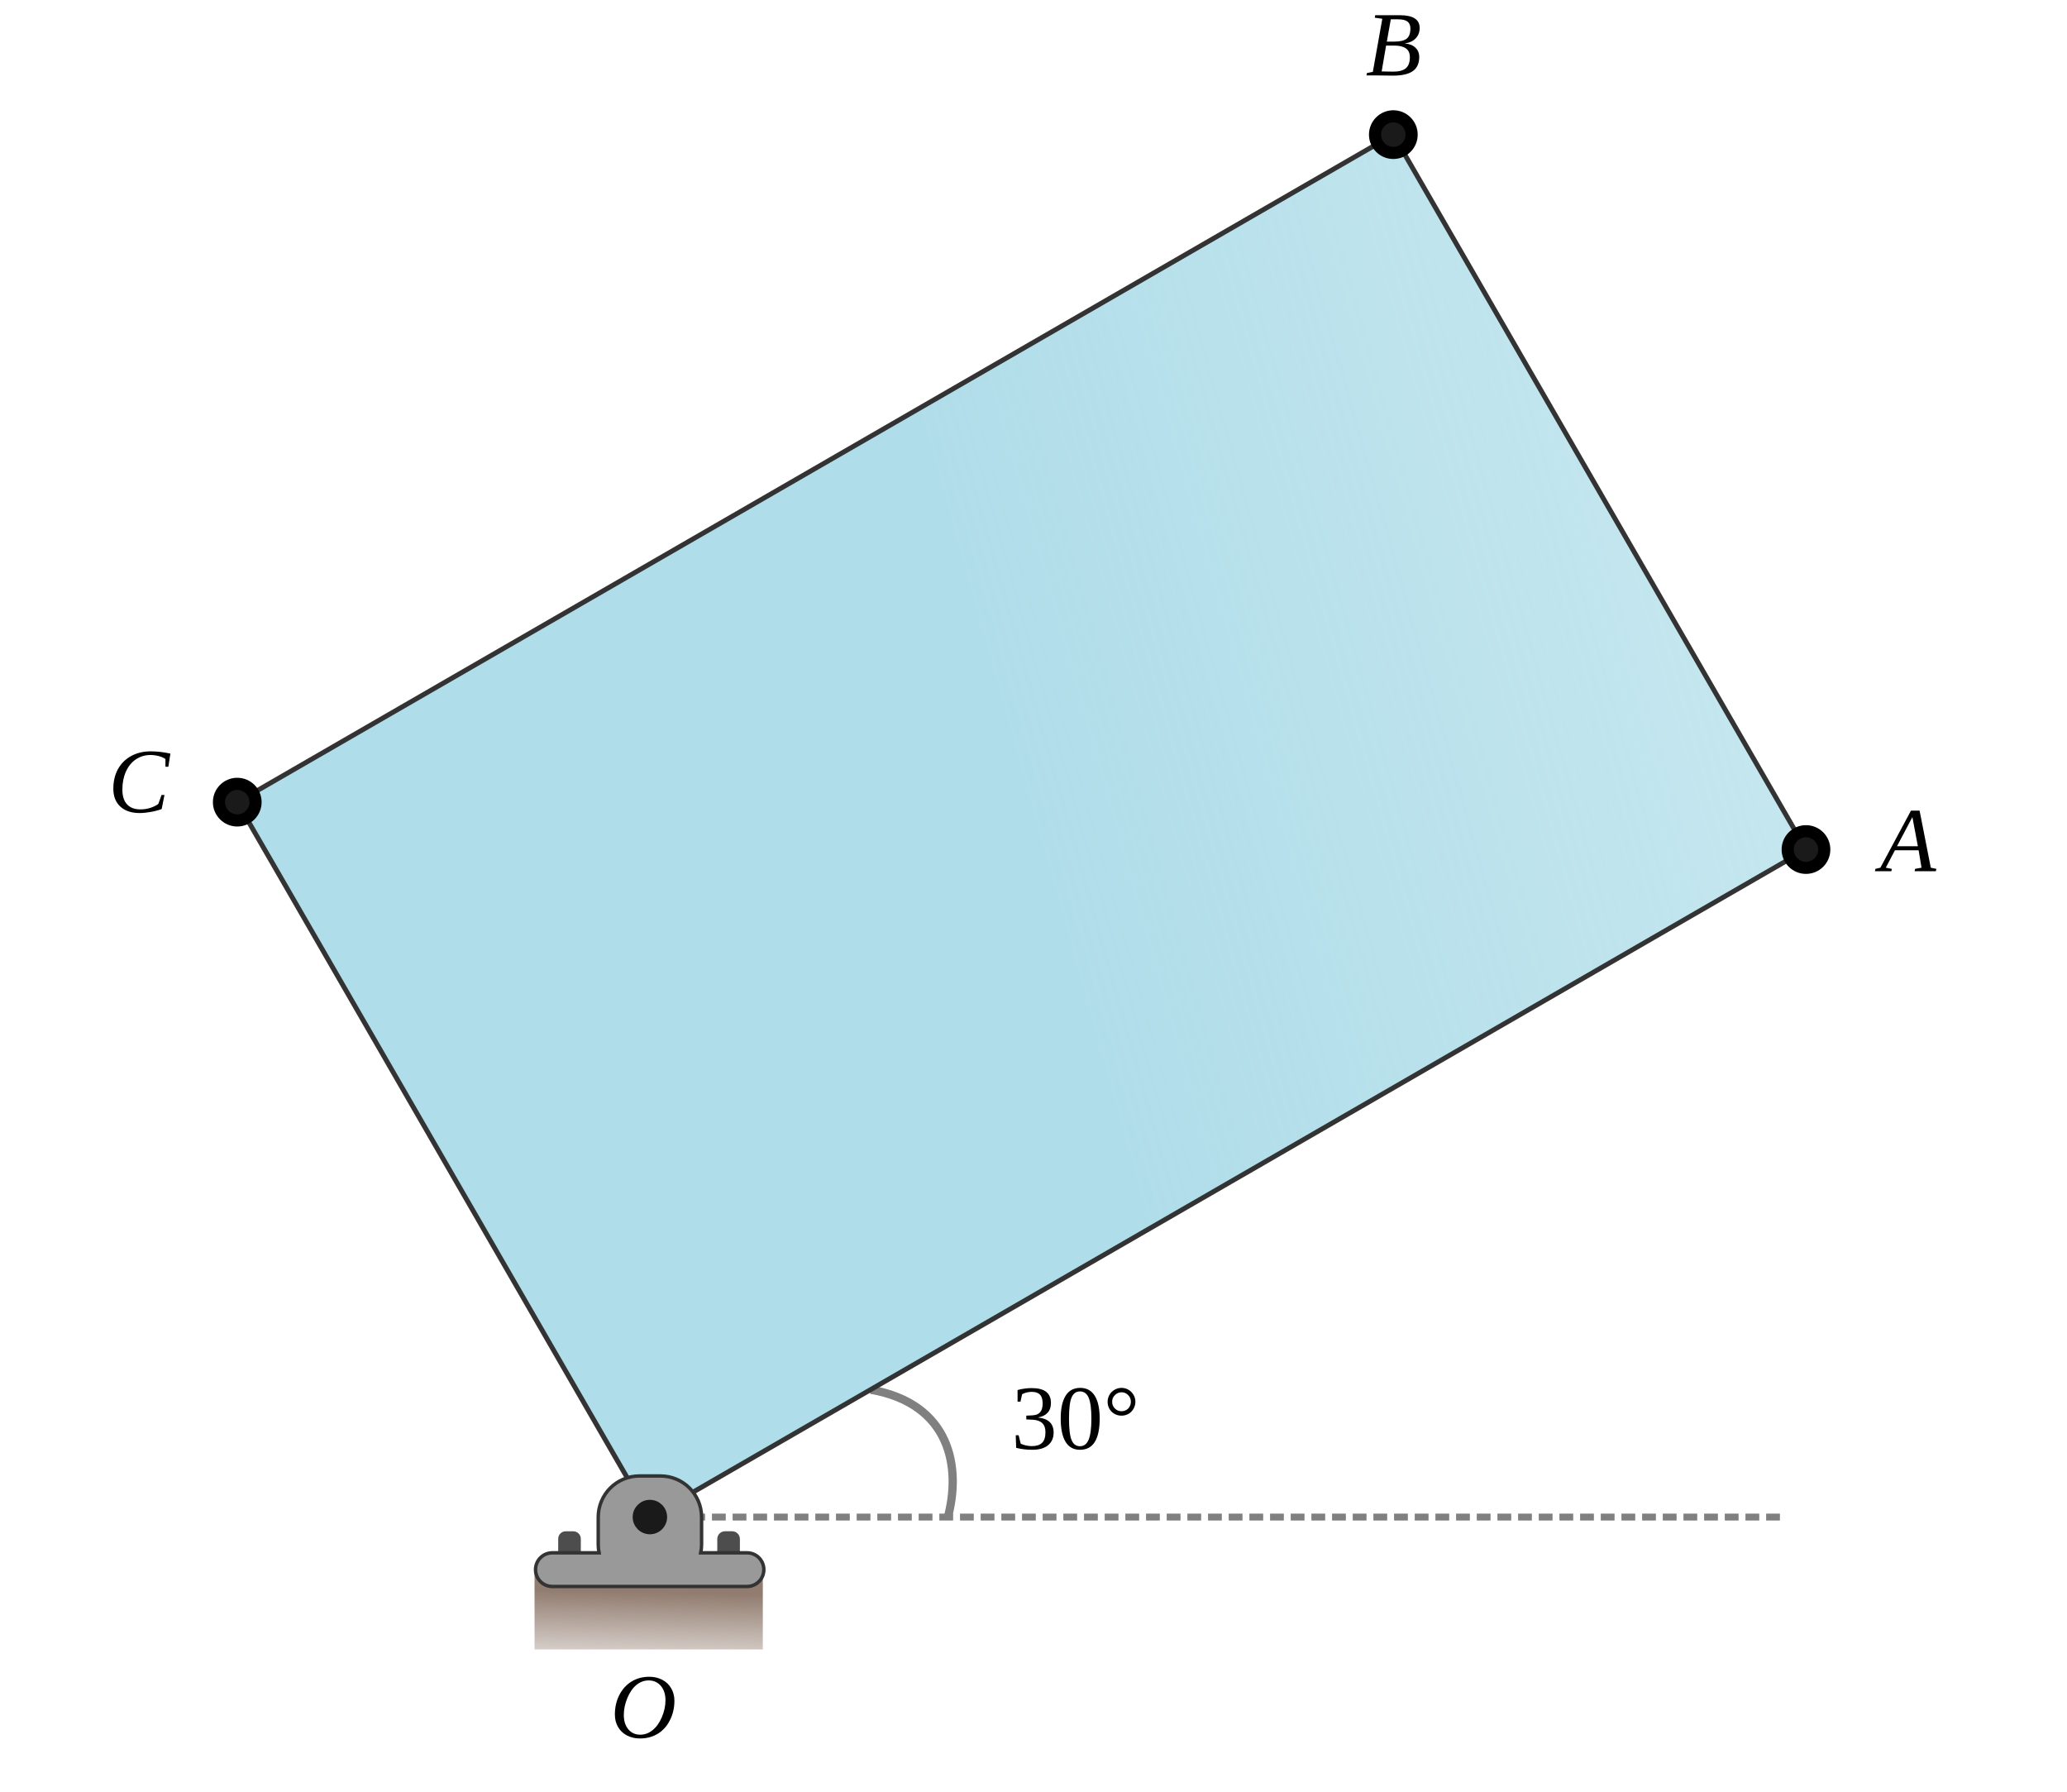
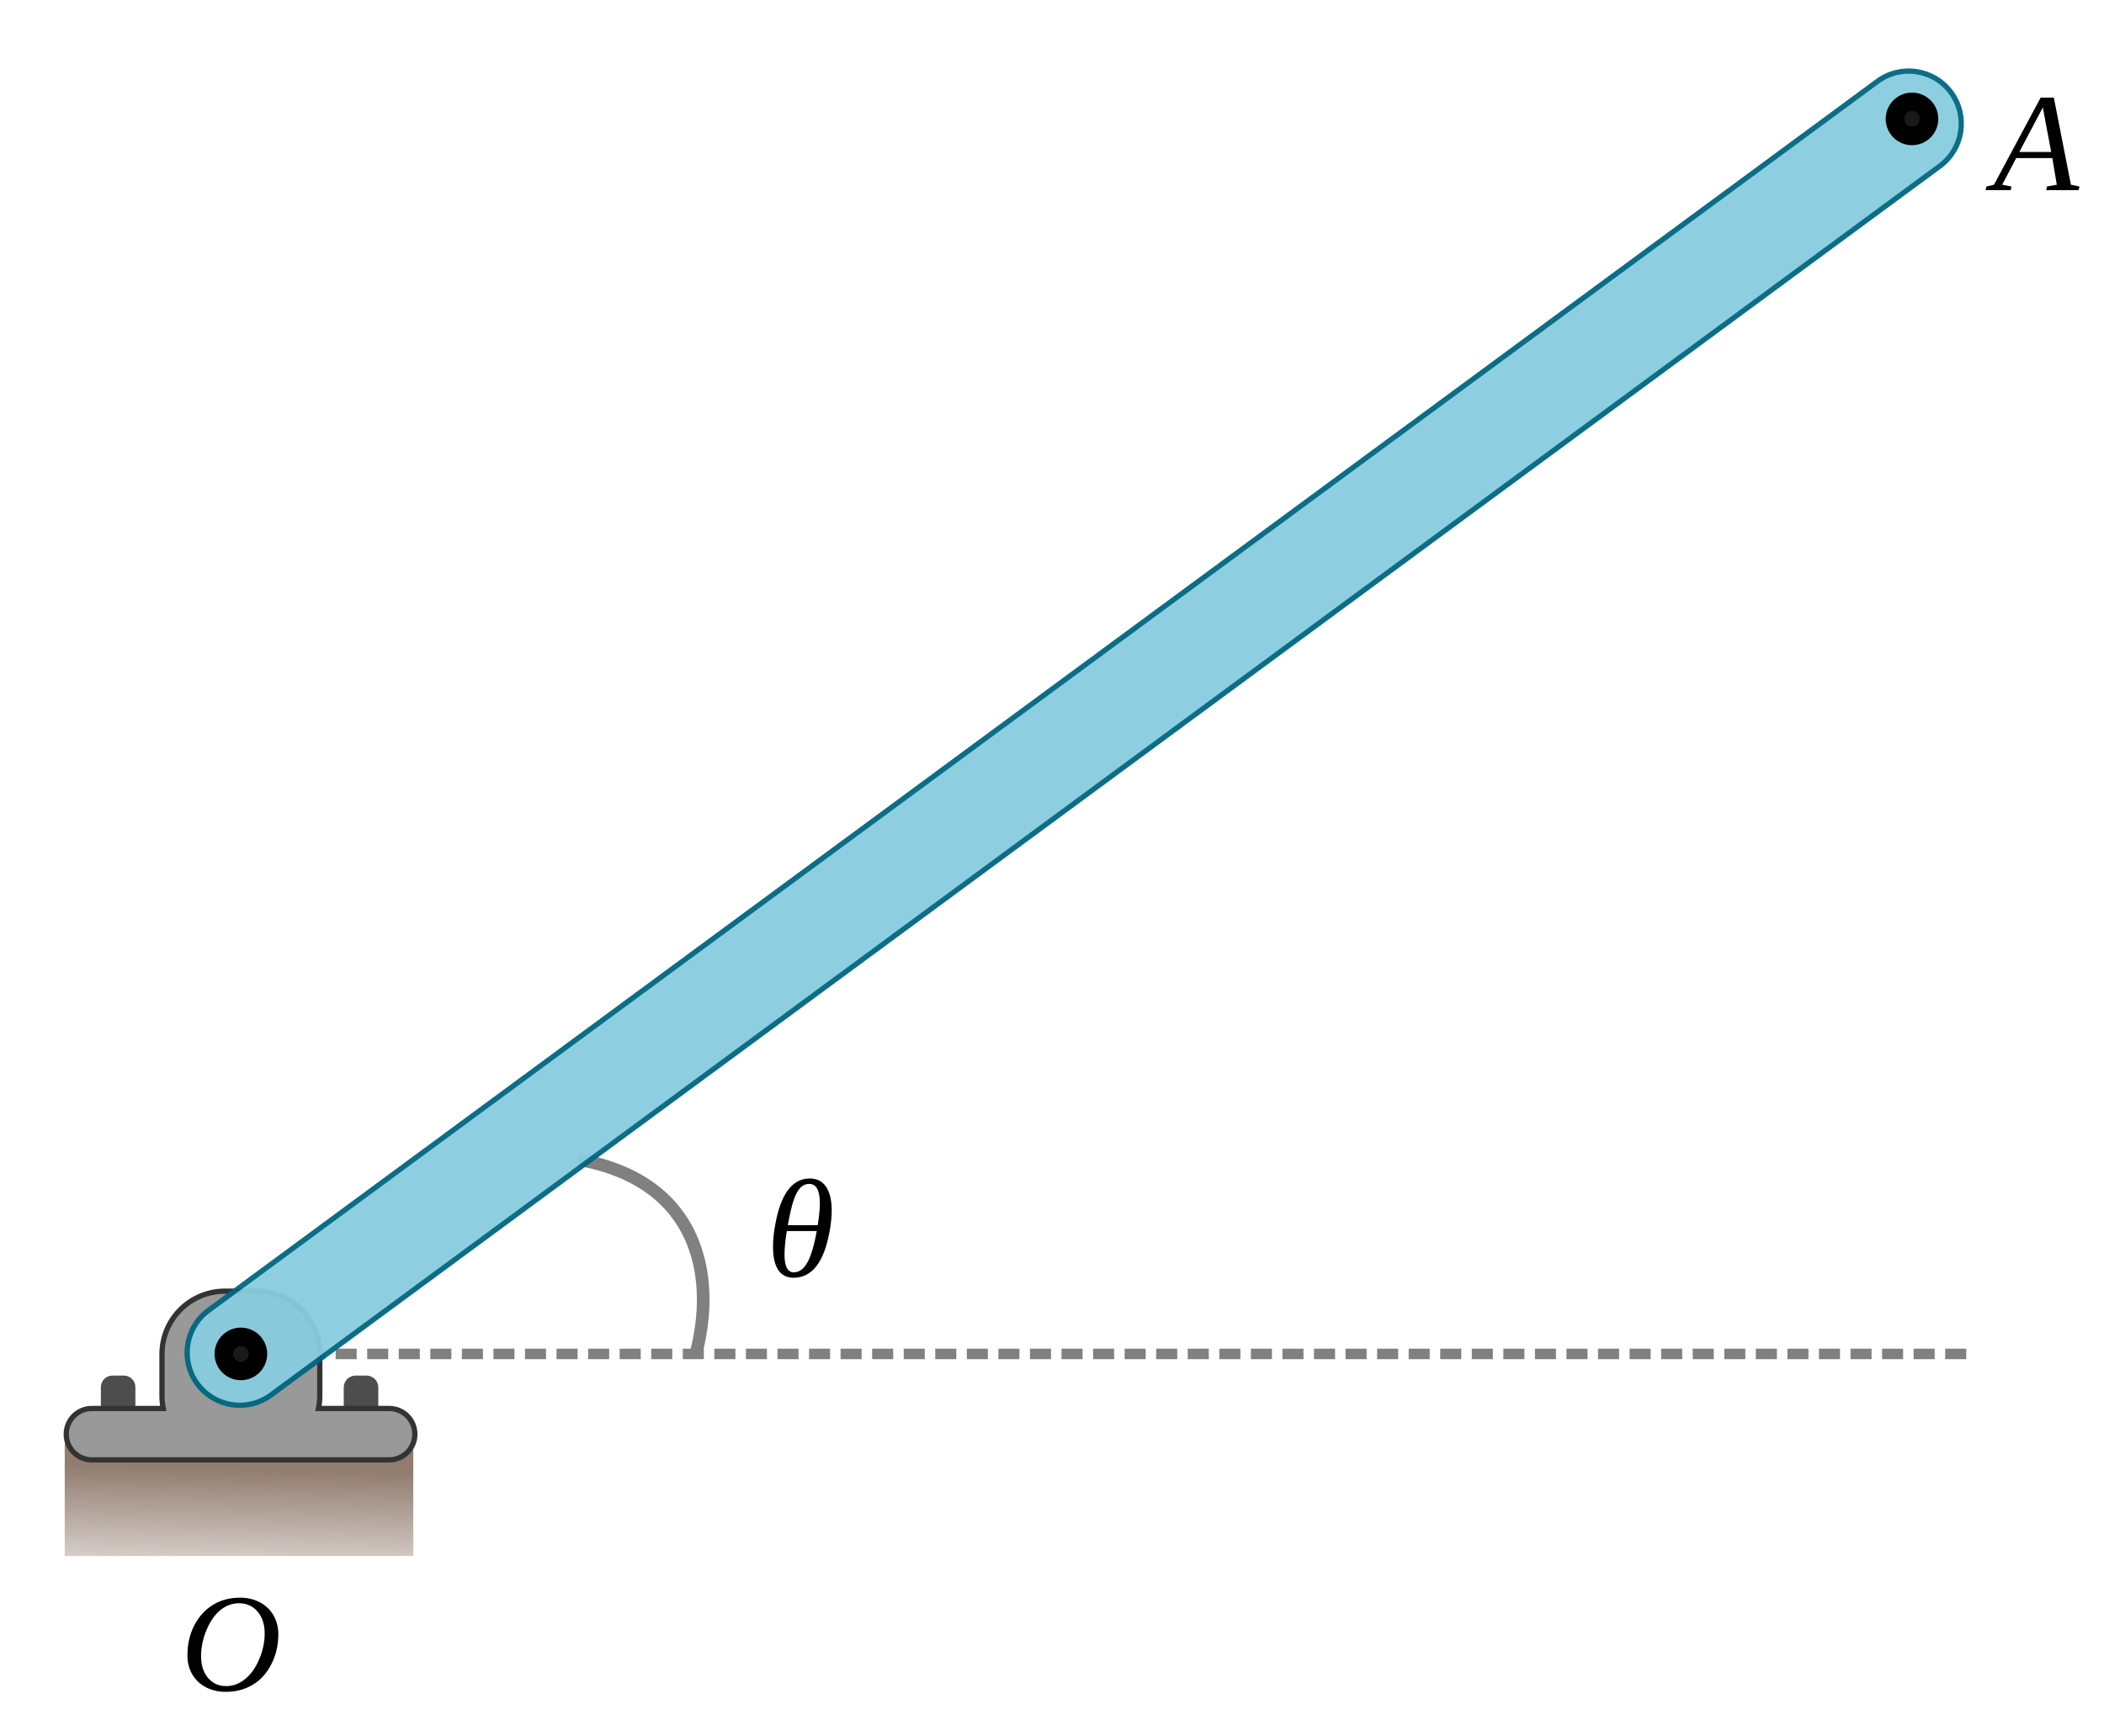
- <svg xmlns="http://www.w3.org/2000/svg" xmlns:xlink="http://www.w3.org/1999/xlink" version="1.1" id="svg2" height="260" width="300">
+ <svg xmlns="http://www.w3.org/2000/svg" xmlns:xlink="http://www.w3.org/1999/xlink" version="1.1" id="svg2" height="165" width="200">
  <defs id="defs4">
-     <linearGradient id="linearGradient1234">
-       <stop style="stop-color:#afdde9;stop-opacity:1;" offset="0" id="stop1230" />
-       <stop style="stop-color:#afdde9;stop-opacity:0;" offset="1" id="stop1232" />
-     </linearGradient>
    <clipPath clipPathUnits="userSpaceOnUse" id="clipPath8086">
      <rect style="fill:#f2f2f2;fill-opacity:1;fill-rule:nonzero;stroke:#000000;stroke-width:2.674;stroke-linecap:butt;stroke-miterlimit:4;stroke-dasharray:none;stroke-dashoffset:0;stroke-opacity:1" id="rect8088" width="145.541" height="116.5" x="-171.14" y="14.129" />
    </clipPath>
    <linearGradient id="linearGradient4599">
      <stop id="stop4595" offset="0" style="stop-color:#917c6f;stop-opacity:1;" />
      <stop id="stop4597" offset="1" style="stop-color:#917c6f;stop-opacity:0;" />
    </linearGradient>
    <clipPath id="clipPath8086-4" clipPathUnits="userSpaceOnUse">
      <rect y="14.129" x="-171.14" height="116.5" width="145.541" id="rect8088-6" style="fill:#f2f2f2;fill-opacity:1;fill-rule:nonzero;stroke:#000000;stroke-width:2.674;stroke-linecap:butt;stroke-miterlimit:4;stroke-dasharray:none;stroke-dashoffset:0;stroke-opacity:1" />
    </clipPath>
-     <linearGradient gradientUnits="userSpaceOnUse" y2="998.833" x2="130.754" y1="999.33" x1="146.192" id="linearGradient4601-1" xlink:href="#linearGradient4599" gradientTransform="matrix(0.9038073,0,0,1.328356,-1159.685,-1295.879)" />
-     <linearGradient xlink:href="#linearGradient1234" id="linearGradient1236" x1="-327.656" y1="864.139" x2="56.065" y2="961.881" gradientUnits="userSpaceOnUse" />
+     <linearGradient gradientUnits="userSpaceOnUse" y2="998.833" x2="130.754" y1="999.33" x1="146.192" id="linearGradient4601-1" xlink:href="#linearGradient4599" gradientTransform="matrix(0.9038073,0,0,1.328356,-1155.569,-1231.296)" />
  </defs>
  <g id="layer1" transform="translate(0,-792.3618)">
    <circle transform="matrix(1.495715,0,0,1.495715,667.1084,825.663)" id="path5176-2" style="fill:#000000;fill-opacity:1;fill-rule:nonzero;stroke:none" clip-path="url(#clipPath8086)" cx="63.64" cy="71.203" r="2.273" />
-     <path style="fill:none;stroke:#808080;stroke-width:1;stroke-linecap:butt;stroke-linejoin:miter;stroke-miterlimit:4;stroke-dasharray:2, 1;stroke-dashoffset:0;stroke-opacity:1" d="M 94.334,1012.506 H 259.334" id="path8337" />
-     <path style="fill:none;stroke:#808080;stroke-width:1.2;stroke-linecap:butt;stroke-linejoin:miter;stroke-miterlimit:4;stroke-dasharray:none;stroke-opacity:1" d="m 126.374,994.02 c 11.567,2.02 13.216,11.278 11.13,18.742" id="path9287" />
-     <text xml:space="preserve" style="font-style:oblique;font-variant:normal;font-weight:normal;font-stretch:normal;line-height:0%;font-family:'Times New Roman';-inkscape-font-specification:'Sans Oblique';text-align:justify;letter-spacing:0px;word-spacing:0px;writing-mode:lr-tb;text-anchor:start;fill:#000000;fill-opacity:1;stroke:none" x="146.78" y="1002.616" id="text9289">
-       <tspan id="tspan9291" x="146.78" y="1002.616" style="font-style:normal;font-variant:normal;font-weight:normal;font-stretch:normal;font-size:13.333px;line-height:1.25;font-family:'Times New Roman';-inkscape-font-specification:'Times New Roman, '">30°</tspan>
+     <path style="fill:none;stroke:#808080;stroke-width:1;stroke-linecap:butt;stroke-linejoin:miter;stroke-miterlimit:4;stroke-dasharray:2, 1;stroke-dashoffset:0;stroke-opacity:1" d="M 22.905,921.078 H 187.905" id="path8337" />
+     <path style="fill:none;stroke:#808080;stroke-width:1.2;stroke-linecap:butt;stroke-linejoin:miter;stroke-miterlimit:4;stroke-dasharray:none;stroke-opacity:1" d="m 54.945,902.592 c 11.567,2.02 13.216,11.278 11.13,18.742" id="path9287" />
+     <text xml:space="preserve" style="font-style:oblique;font-variant:normal;font-weight:normal;font-stretch:normal;line-height:0%;font-family:'Times New Roman';-inkscape-font-specification:'Sans Oblique';text-align:justify;letter-spacing:0px;word-spacing:0px;writing-mode:lr-tb;text-anchor:start;fill:#000000;fill-opacity:1;stroke:none" x="72.826" y="913.713" id="text9289">
+       <tspan id="tspan9291" x="72.826" y="913.713" style="font-style:italic;font-variant:normal;font-weight:normal;font-stretch:normal;font-size:13.333px;line-height:1.25;font-family:'Times New Roman';-inkscape-font-specification:'Times New Roman, '">θ</tspan>
    </text>
-     <rect style="opacity:1;fill:url(#linearGradient1236);fill-opacity:1;stroke:#333333;stroke-width:0.708;stroke-linecap:butt;stroke-linejoin:miter;stroke-miterlimit:4;stroke-dasharray:none;stroke-dashoffset:0;stroke-opacity:1;paint-order:normal" id="rect2616" width="193.743" height="119.789" x="-424.528" y="804.244" ry="0" transform="rotate(-29.99774)" />
-     <circle style="fill:#1a1a1a;fill-opacity:1;stroke:#000000;stroke-width:1.762;stroke-linecap:butt;stroke-linejoin:miter;stroke-miterlimit:4;stroke-dasharray:none;stroke-dashoffset:0;stroke-opacity:1" id="path6916-7" cx="34.435" cy="908.762" r="2.655" />
-     <circle style="fill:#1a1a1a;fill-opacity:1;stroke:#000000;stroke-width:1.762;stroke-linecap:butt;stroke-linejoin:miter;stroke-miterlimit:4;stroke-dasharray:none;stroke-dashoffset:0;stroke-opacity:1" id="path6916-7-4" cx="262.116" cy="915.639" r="2.655" />
-     <circle style="opacity:1;fill:#1a1a1a;fill-opacity:1;stroke:#000000;stroke-width:1.762;stroke-linecap:butt;stroke-linejoin:miter;stroke-miterlimit:4;stroke-dasharray:none;stroke-dashoffset:0;stroke-opacity:1" id="path6916-7-0" cx="202.225" cy="811.897" r="2.655" />
-     <text xml:space="preserve" style="font-style:italic;font-variant:normal;font-weight:normal;font-stretch:normal;font-size:13.333px;line-height:1.25;font-family:'Times New Roman';-inkscape-font-specification:'Times New Roman, Italic';letter-spacing:0px;word-spacing:0px;fill:#000000;fill-opacity:1;stroke:none" x="15.714" y="910.219" id="text841">
-       <tspan id="tspan839" x="15.714" y="910.219">C</tspan>
+     <text xml:space="preserve" style="font-style:italic;font-variant:normal;font-weight:normal;font-stretch:normal;font-size:13.333px;line-height:1.25;font-family:'Times New Roman';-inkscape-font-specification:'Times New Roman, Italic';letter-spacing:0px;word-spacing:0px;fill:#000000;fill-opacity:1;stroke:none" x="189.479" y="810.437" id="text845">
+       <tspan id="tspan843" x="189.479" y="810.437">A</tspan>
    </text>
-     <text xml:space="preserve" style="font-style:italic;font-variant:normal;font-weight:normal;font-stretch:normal;font-size:13.333px;line-height:1.25;font-family:'Times New Roman';-inkscape-font-specification:'Times New Roman, Italic';letter-spacing:0px;word-spacing:0px;fill:#000000;fill-opacity:1;stroke:none" x="272.857" y="918.79" id="text845">
-       <tspan id="tspan843" x="272.857" y="918.79">A</tspan>
-     </text>
-     <text xml:space="preserve" style="font-style:italic;font-variant:normal;font-weight:normal;font-stretch:normal;font-size:13.333px;line-height:1.25;font-family:'Times New Roman';-inkscape-font-specification:'Times New Roman, Italic';letter-spacing:0px;word-spacing:0px;fill:#000000;fill-opacity:1;stroke:none" x="88.571" y="1044.505" id="text849">
-       <tspan id="tspan847" x="88.571" y="1044.505">O</tspan>
+     <text xml:space="preserve" style="font-style:italic;font-variant:normal;font-weight:normal;font-stretch:normal;font-size:13.333px;line-height:1.25;font-family:'Times New Roman';-inkscape-font-specification:'Times New Roman, Italic';letter-spacing:0px;word-spacing:0px;fill:#000000;fill-opacity:1;stroke:none" x="17.143" y="953.076" id="text849">
+       <tspan id="tspan847" x="17.143" y="953.076">O</tspan>
    </text>
    <circle transform="matrix(1.495715,0,0,1.495715,274.5257,713.224)" id="path5176-2-2" style="fill:#000000;fill-opacity:1;fill-rule:nonzero;stroke:none" clip-path="url(#clipPath8086-4)" cx="63.64" cy="71.203" r="2.273" />
-     <g transform="translate(64.58265,-4.116077)" id="g61-9">
-       <rect transform="rotate(-90)" ry="0" y="12.999" x="-1035.831" height="33.132" width="11.12" id="rect4422-89-1" style="opacity:1;fill:url(#linearGradient4601-1);fill-opacity:1;stroke:none;stroke-width:0.642;stroke-linecap:butt;stroke-linejoin:miter;stroke-miterlimit:4;stroke-dasharray:none;stroke-dashoffset:0;stroke-opacity:1;paint-order:normal" />
-       <g transform="translate(-191.4409,34.45985)" id="g902-0">
+     <g id="g2561" transform="translate(-71.42857,-91.42857)">
+       <rect transform="rotate(-90)" ry="0" y="77.582" x="-1031.715" height="33.132" width="11.12" id="rect4422-89-1" style="fill:url(#linearGradient4601-1);fill-opacity:1;stroke:none;stroke-width:0.642;stroke-linecap:butt;stroke-linejoin:miter;stroke-miterlimit:4;stroke-dasharray:none;stroke-dashoffset:0;stroke-opacity:1;paint-order:normal" />
+       <g transform="translate(-126.8583,30.34377)" id="g902-0">
        <rect style="opacity:1;fill:#4d4d4d;fill-opacity:1;stroke:#4d4d4d;stroke-width:0.921;stroke-linecap:butt;stroke-linejoin:miter;stroke-miterlimit:4;stroke-dasharray:none;stroke-dashoffset:0;stroke-opacity:1;paint-order:normal" id="rect858-4" width="2.361" height="6.67" x="208.335" y="984.683" ry="0.635" />
        <rect style="opacity:1;fill:#4d4d4d;fill-opacity:1;stroke:#4d4d4d;stroke-width:0.932;stroke-linecap:butt;stroke-linejoin:miter;stroke-miterlimit:4;stroke-dasharray:none;stroke-dashoffset:0;stroke-opacity:1;paint-order:normal" id="rect858-2-4" width="2.351" height="6.849" x="231.428" y="984.688" ry="0.652" />
        <path style="opacity:1;fill:#999999;fill-opacity:1;stroke:#333333;stroke-width:0.5;stroke-linecap:butt;stroke-linejoin:miter;stroke-miterlimit:4;stroke-dasharray:none;stroke-dashoffset:0;stroke-opacity:1;paint-order:normal" d="m 219.674,173.836 c -3.319,0 -5.99,2.673 -5.99,5.992 v 3.941 c 0,0.418 0.042,0.826 0.123,1.219 h -6.781 c -1.353,0 -2.441,1.088 -2.441,2.441 0,1.353 1.088,2.443 2.441,2.443 h 28.252 c 1.353,0 2.443,-1.09 2.443,-2.443 0,-1.353 -1.09,-2.441 -2.443,-2.441 h -6.717 c 0.081,-0.393 0.123,-0.801 0.123,-1.219 v -3.941 c 0,-3.319 -2.671,-5.992 -5.99,-5.992 z" transform="translate(0,802.3618)" id="rect854-4" />
        <circle style="opacity:1;fill:#1a1a1a;fill-opacity:1;stroke:#1a1a1a;stroke-width:1.107;stroke-linecap:butt;stroke-linejoin:miter;stroke-miterlimit:4;stroke-dasharray:none;stroke-dashoffset:0;stroke-opacity:1;paint-order:normal" id="path879-5" cx="221.183" cy="982.16" r="1.946" />
      </g>
    </g>
    <text xml:space="preserve" style="font-style:normal;font-variant:normal;font-weight:normal;font-stretch:normal;font-size:10.667px;line-height:1.25;font-family:Arial;-inkscape-font-specification:Arial;letter-spacing:0px;word-spacing:0px;fill:#000000;fill-opacity:1;stroke:none" x="-118.297" y="884.208" id="text1637" />
-     <text xml:space="preserve" style="font-style:italic;font-variant:normal;font-weight:normal;font-stretch:normal;font-size:13.333px;line-height:1.25;font-family:'Times New Roman';-inkscape-font-specification:'Times New Roman, Italic';letter-spacing:0px;word-spacing:0px;fill:#000000;fill-opacity:1;stroke:none" x="198.202" y="803.306" id="text1228">
-       <tspan id="tspan1226" x="198.202" y="803.306">B</tspan>
-     </text>
+     <rect style="opacity:0.95;fill:#87cdde;fill-rule:evenodd;stroke:#006680;stroke-width:0.5;stroke-miterlimit:3.9;stroke-dasharray:none;stop-color:#000000" id="rect956" width="207.029" height="10" x="-532.796" y="750.063" ry="5" transform="rotate(-36.37131)" />
+     <circle style="fill:#1a1a1a;fill-opacity:1;stroke:#000000;stroke-width:1.762;stroke-linecap:butt;stroke-linejoin:miter;stroke-miterlimit:4;stroke-dasharray:none;stroke-dashoffset:0;stroke-opacity:1" id="path6916-7" cx="22.897" cy="921.076" r="1.619" />
+     <circle style="fill:#1a1a1a;fill-opacity:1;stroke:#000000;stroke-width:1.762;stroke-linecap:butt;stroke-linejoin:miter;stroke-miterlimit:4;stroke-dasharray:none;stroke-dashoffset:0;stroke-opacity:1" id="path6916-7-4" cx="181.749" cy="803.665" r="1.619" />
  </g>
</svg>
